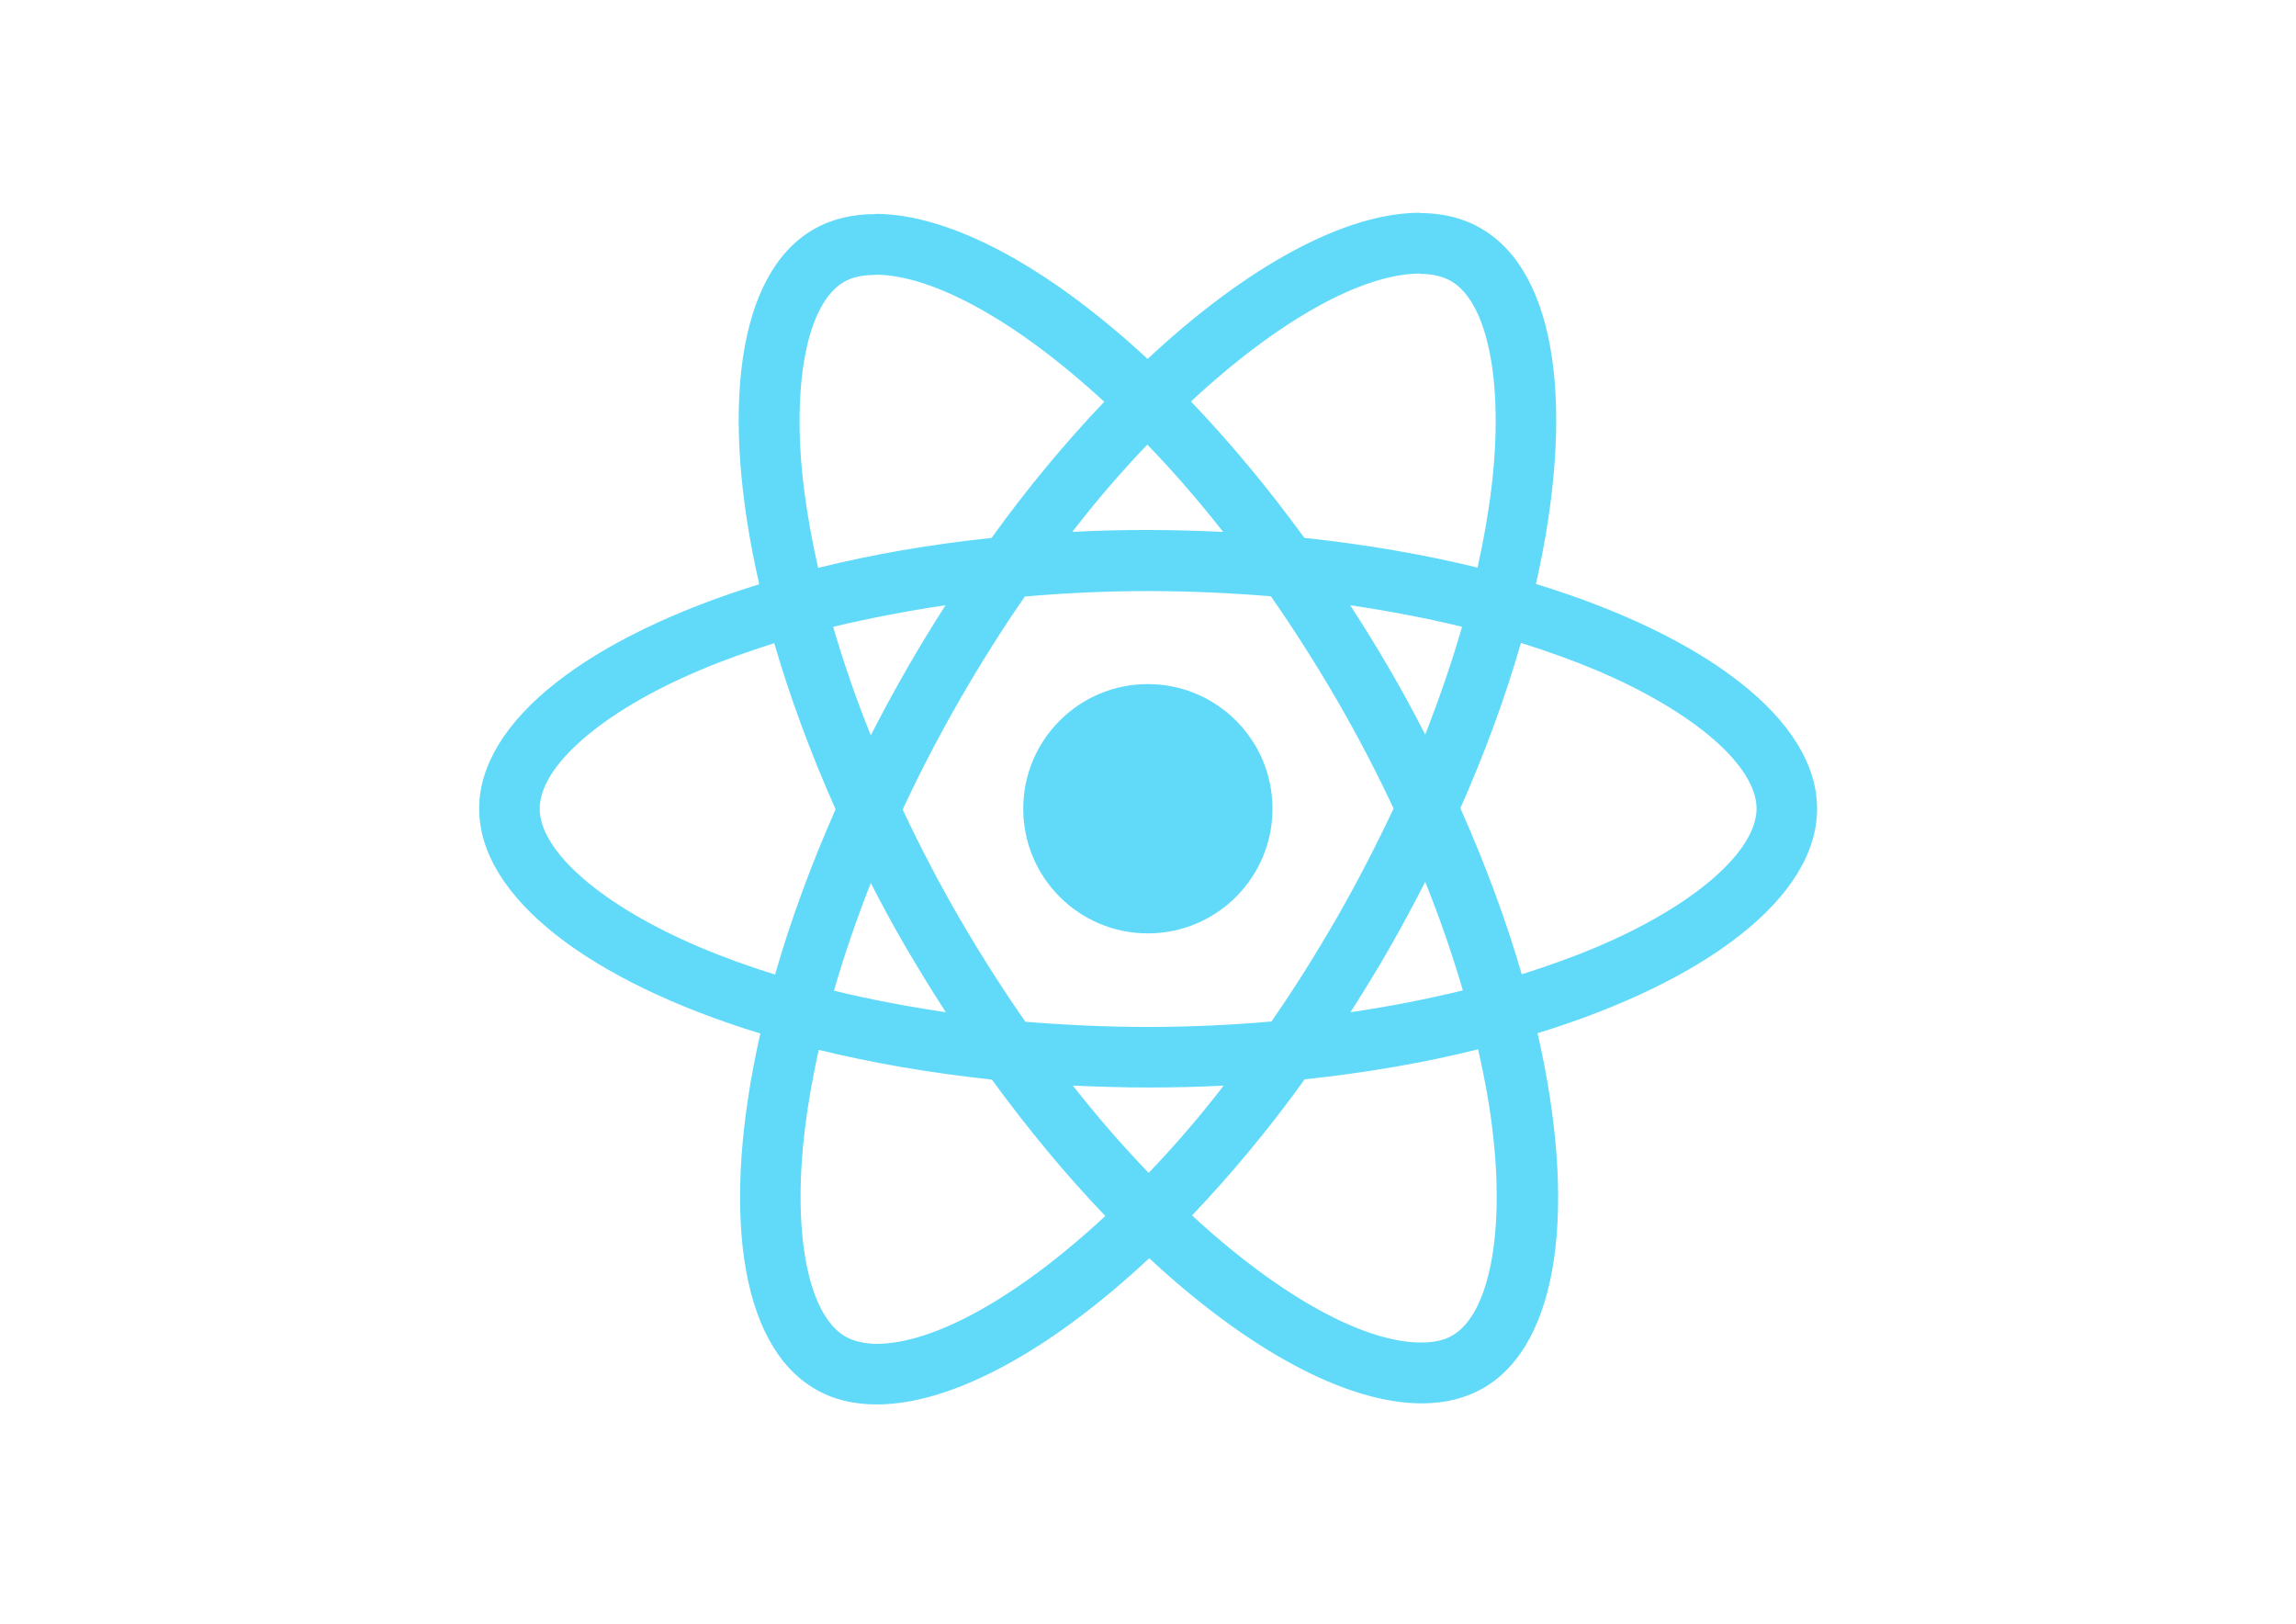
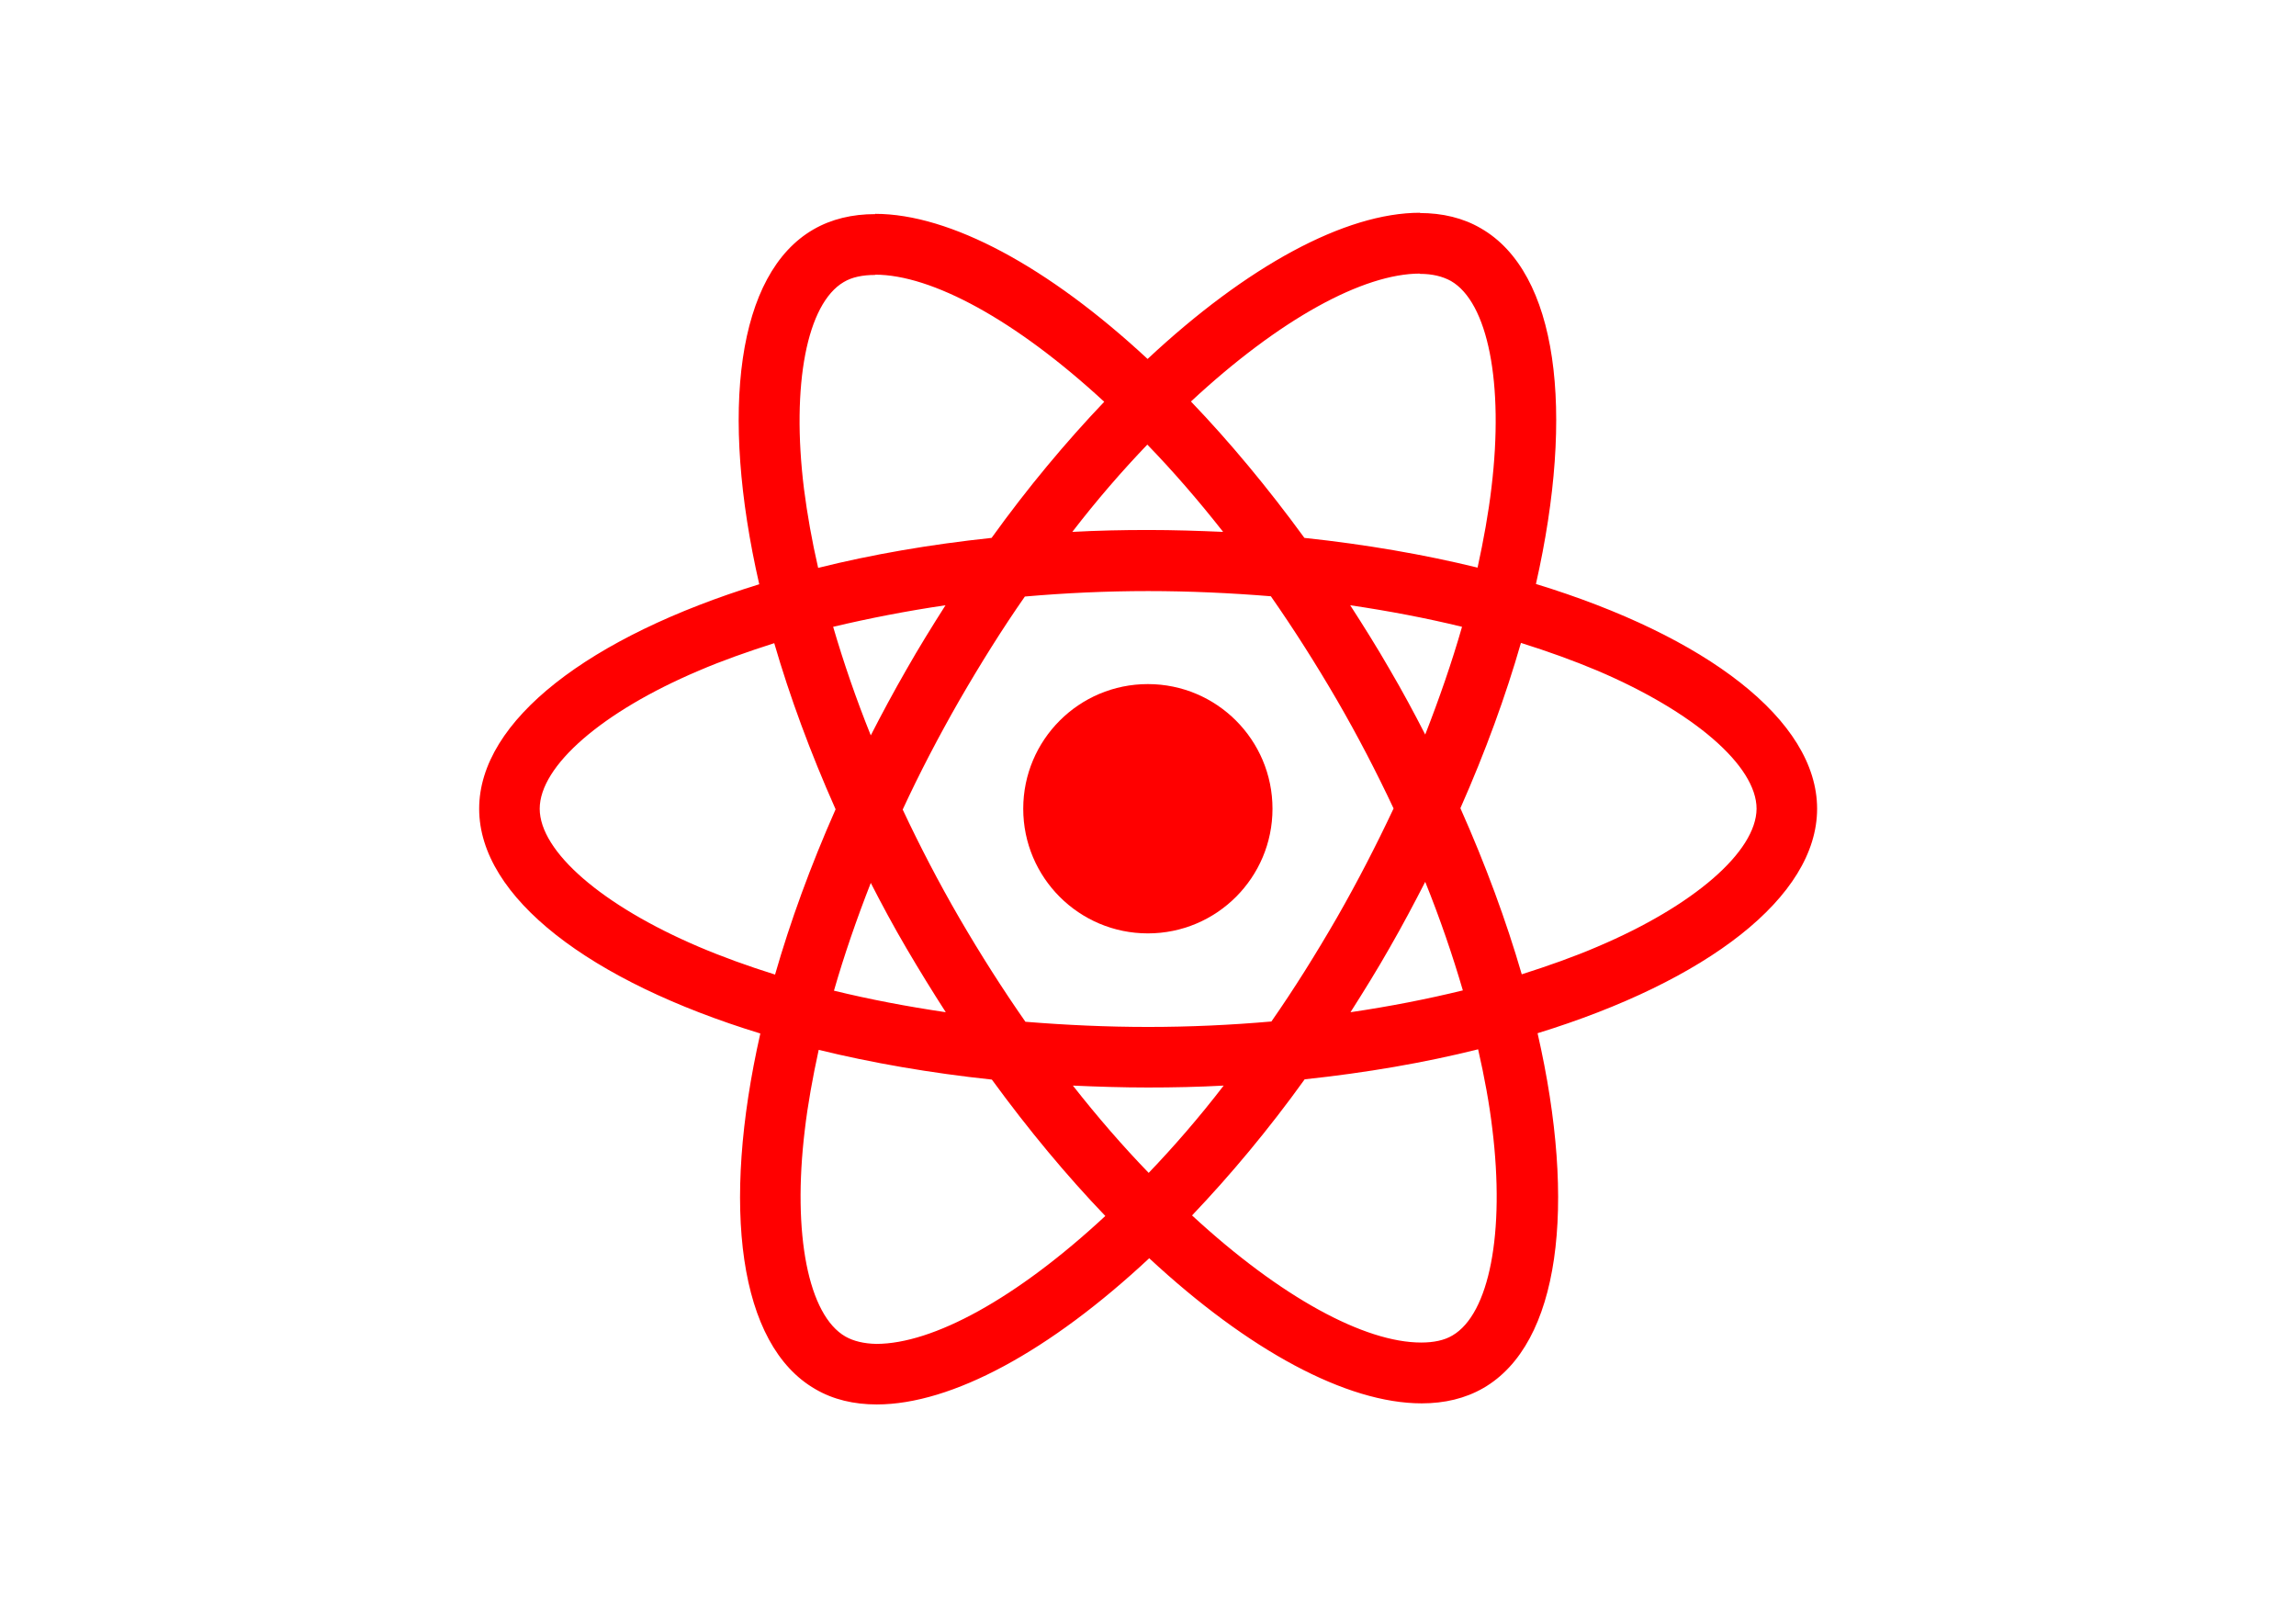
<svg xmlns="http://www.w3.org/2000/svg" viewBox="0 0 841.9 595.3">
-   <g fill="#61DAFA">
+   <g fill="#ff0000">
    <path d="M666.3 296.5c0-32.5-40.7-63.3-103.1-82.4 14.4-63.6 8-114.2-20.2-130.4-6.5-3.8-14.1-5.6-22.4-5.6v22.3c4.6 0 8.3.9 11.4 2.6 13.6 7.8 19.5 37.5 14.9 75.7-1.1 9.4-2.9 19.3-5.1 29.4-19.6-4.8-41-8.5-63.5-10.9-13.5-18.5-27.5-35.3-41.6-50 32.6-30.3 63.2-46.9 84-46.9V78c-27.5 0-63.5 19.6-99.9 53.6-36.4-33.8-72.4-53.2-99.9-53.2v22.3c20.7 0 51.4 16.5 84 46.6-14 14.7-28 31.4-41.3 49.9-22.6 2.4-44 6.1-63.6 11-2.3-10-4-19.7-5.2-29-4.7-38.2 1.1-67.9 14.6-75.8 3-1.8 6.9-2.6 11.5-2.6V78.5c-8.4 0-16 1.8-22.6 5.6-28.1 16.2-34.4 66.7-19.9 130.1-62.2 19.2-102.7 49.9-102.7 82.3 0 32.5 40.7 63.3 103.1 82.4-14.4 63.6-8 114.2 20.2 130.4 6.5 3.8 14.1 5.6 22.5 5.6 27.5 0 63.5-19.6 99.9-53.6 36.4 33.8 72.4 53.2 99.9 53.2 8.4 0 16-1.8 22.6-5.6 28.1-16.2 34.4-66.7 19.9-130.1 62-19.1 102.5-49.9 102.5-82.3zm-130.2-66.7c-3.7 12.9-8.3 26.2-13.5 39.5-4.1-8-8.4-16-13.1-24-4.6-8-9.5-15.8-14.4-23.4 14.2 2.1 27.9 4.7 41 7.9zm-45.8 106.5c-7.8 13.5-15.8 26.3-24.1 38.2-14.9 1.3-30 2-45.2 2-15.1 0-30.2-.7-45-1.9-8.3-11.9-16.4-24.6-24.2-38-7.6-13.1-14.5-26.4-20.8-39.8 6.2-13.4 13.2-26.8 20.7-39.9 7.8-13.5 15.8-26.3 24.1-38.2 14.9-1.3 30-2 45.2-2 15.1 0 30.2.7 45 1.9 8.3 11.9 16.4 24.6 24.2 38 7.6 13.1 14.5 26.4 20.8 39.8-6.3 13.4-13.2 26.8-20.7 39.9zm32.3-13c5.4 13.4 10 26.8 13.8 39.8-13.1 3.2-26.9 5.9-41.2 8 4.9-7.7 9.8-15.6 14.4-23.7 4.6-8 8.9-16.1 13-24.1zM421.2 430c-9.3-9.6-18.6-20.3-27.8-32 9 .4 18.2.7 27.5.7 9.4 0 18.7-.2 27.8-.7-9 11.7-18.3 22.4-27.5 32zm-74.4-58.9c-14.2-2.1-27.9-4.7-41-7.9 3.7-12.9 8.3-26.2 13.5-39.5 4.1 8 8.4 16 13.1 24 4.7 8 9.5 15.8 14.4 23.4zM420.7 163c9.3 9.6 18.6 20.3 27.8 32-9-.4-18.2-.7-27.5-.7-9.4 0-18.7.2-27.8.7 9-11.7 18.3-22.4 27.5-32zm-74 58.9c-4.9 7.7-9.8 15.6-14.4 23.7-4.6 8-8.9 16-13 24-5.4-13.4-10-26.8-13.8-39.8 13.1-3.1 26.9-5.8 41.2-7.9zm-90.5 125.2c-35.4-15.1-58.3-34.9-58.3-50.6 0-15.7 22.9-35.6 58.3-50.6 8.6-3.7 18-7 27.7-10.1 5.7 19.6 13.2 40 22.5 60.9-9.2 20.8-16.6 41.1-22.2 60.6-9.9-3.1-19.3-6.5-28-10.2zM310 490c-13.6-7.8-19.5-37.5-14.9-75.7 1.1-9.4 2.9-19.3 5.1-29.4 19.6 4.8 41 8.5 63.5 10.9 13.5 18.5 27.5 35.3 41.6 50-32.6 30.3-63.2 46.9-84 46.9-4.5-.1-8.3-1-11.3-2.7zm237.2-76.2c4.7 38.2-1.1 67.9-14.6 75.8-3 1.8-6.9 2.6-11.5 2.6-20.7 0-51.4-16.5-84-46.6 14-14.7 28-31.4 41.3-49.9 22.6-2.4 44-6.1 63.6-11 2.3 10.1 4.1 19.8 5.2 29.1zm38.5-66.7c-8.6 3.7-18 7-27.7 10.1-5.7-19.6-13.2-40-22.5-60.9 9.2-20.8 16.6-41.1 22.2-60.6 9.9 3.1 19.3 6.5 28.1 10.2 35.4 15.1 58.3 34.9 58.3 50.6-.1 15.7-23 35.6-58.4 50.6zM320.8 78.4z" />
    <circle cx="420.9" cy="296.5" r="45.7" />
    <path d="M520.5 78.1z" />
  </g>
</svg>
